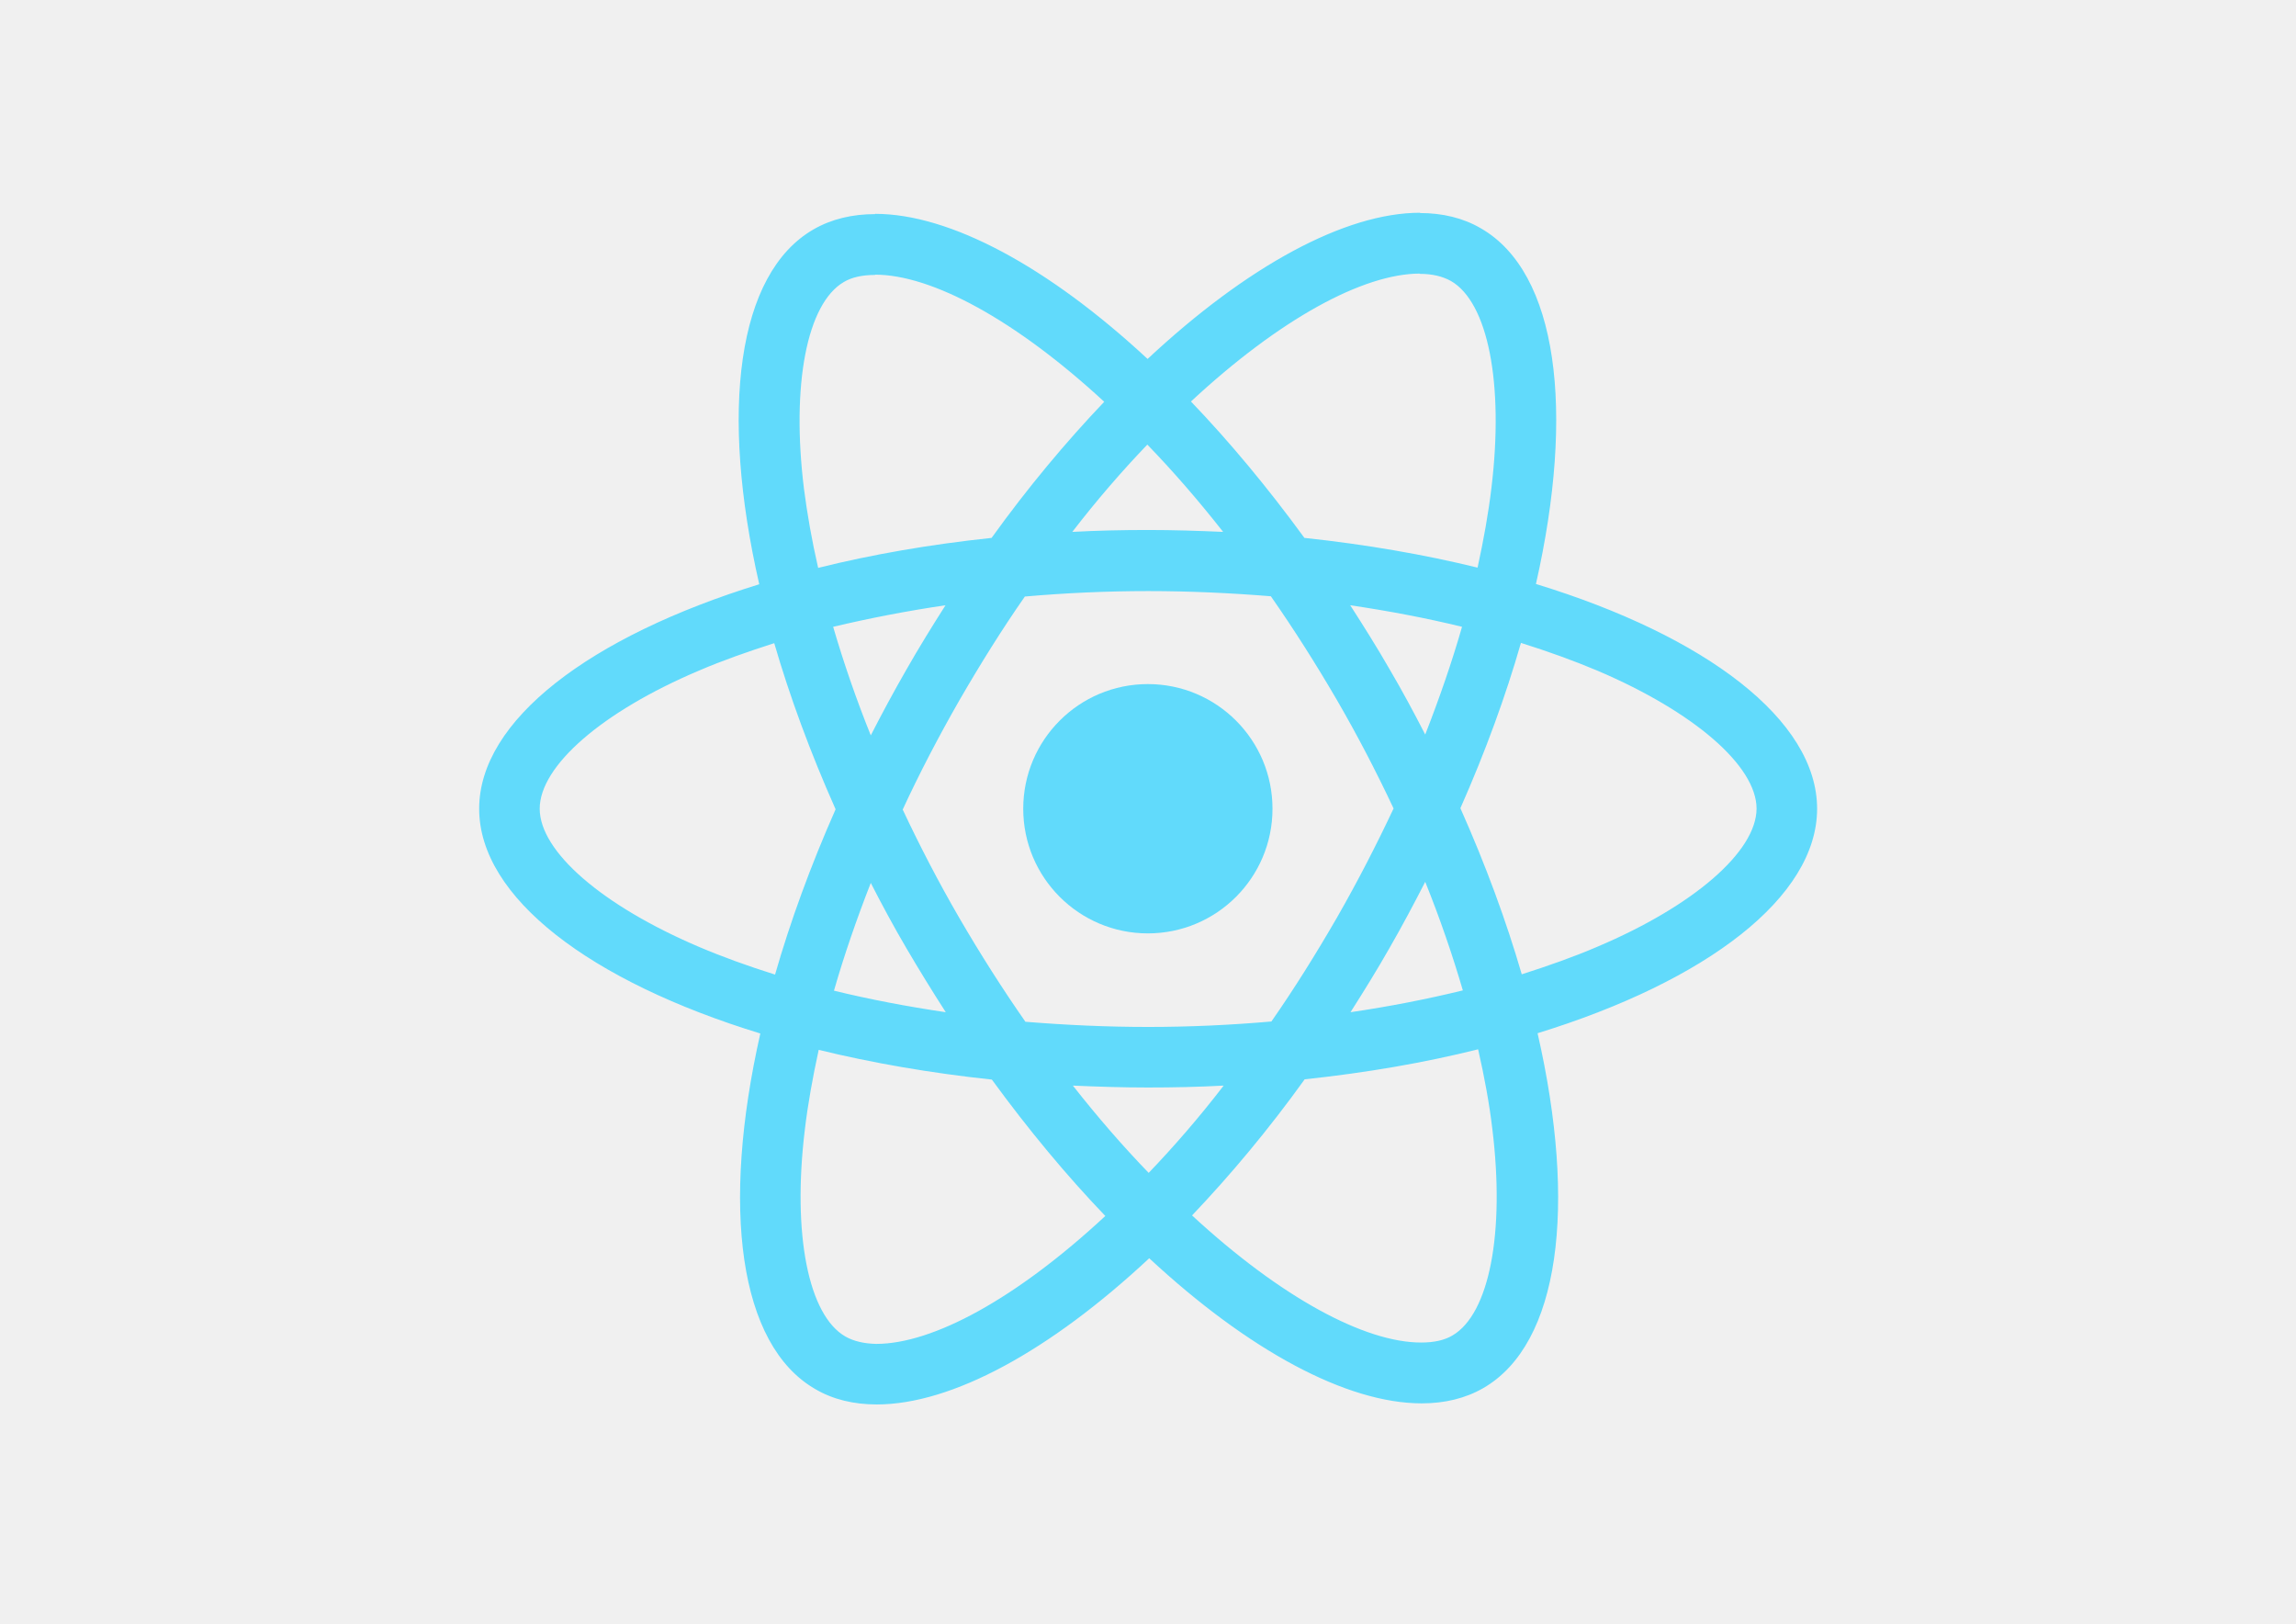
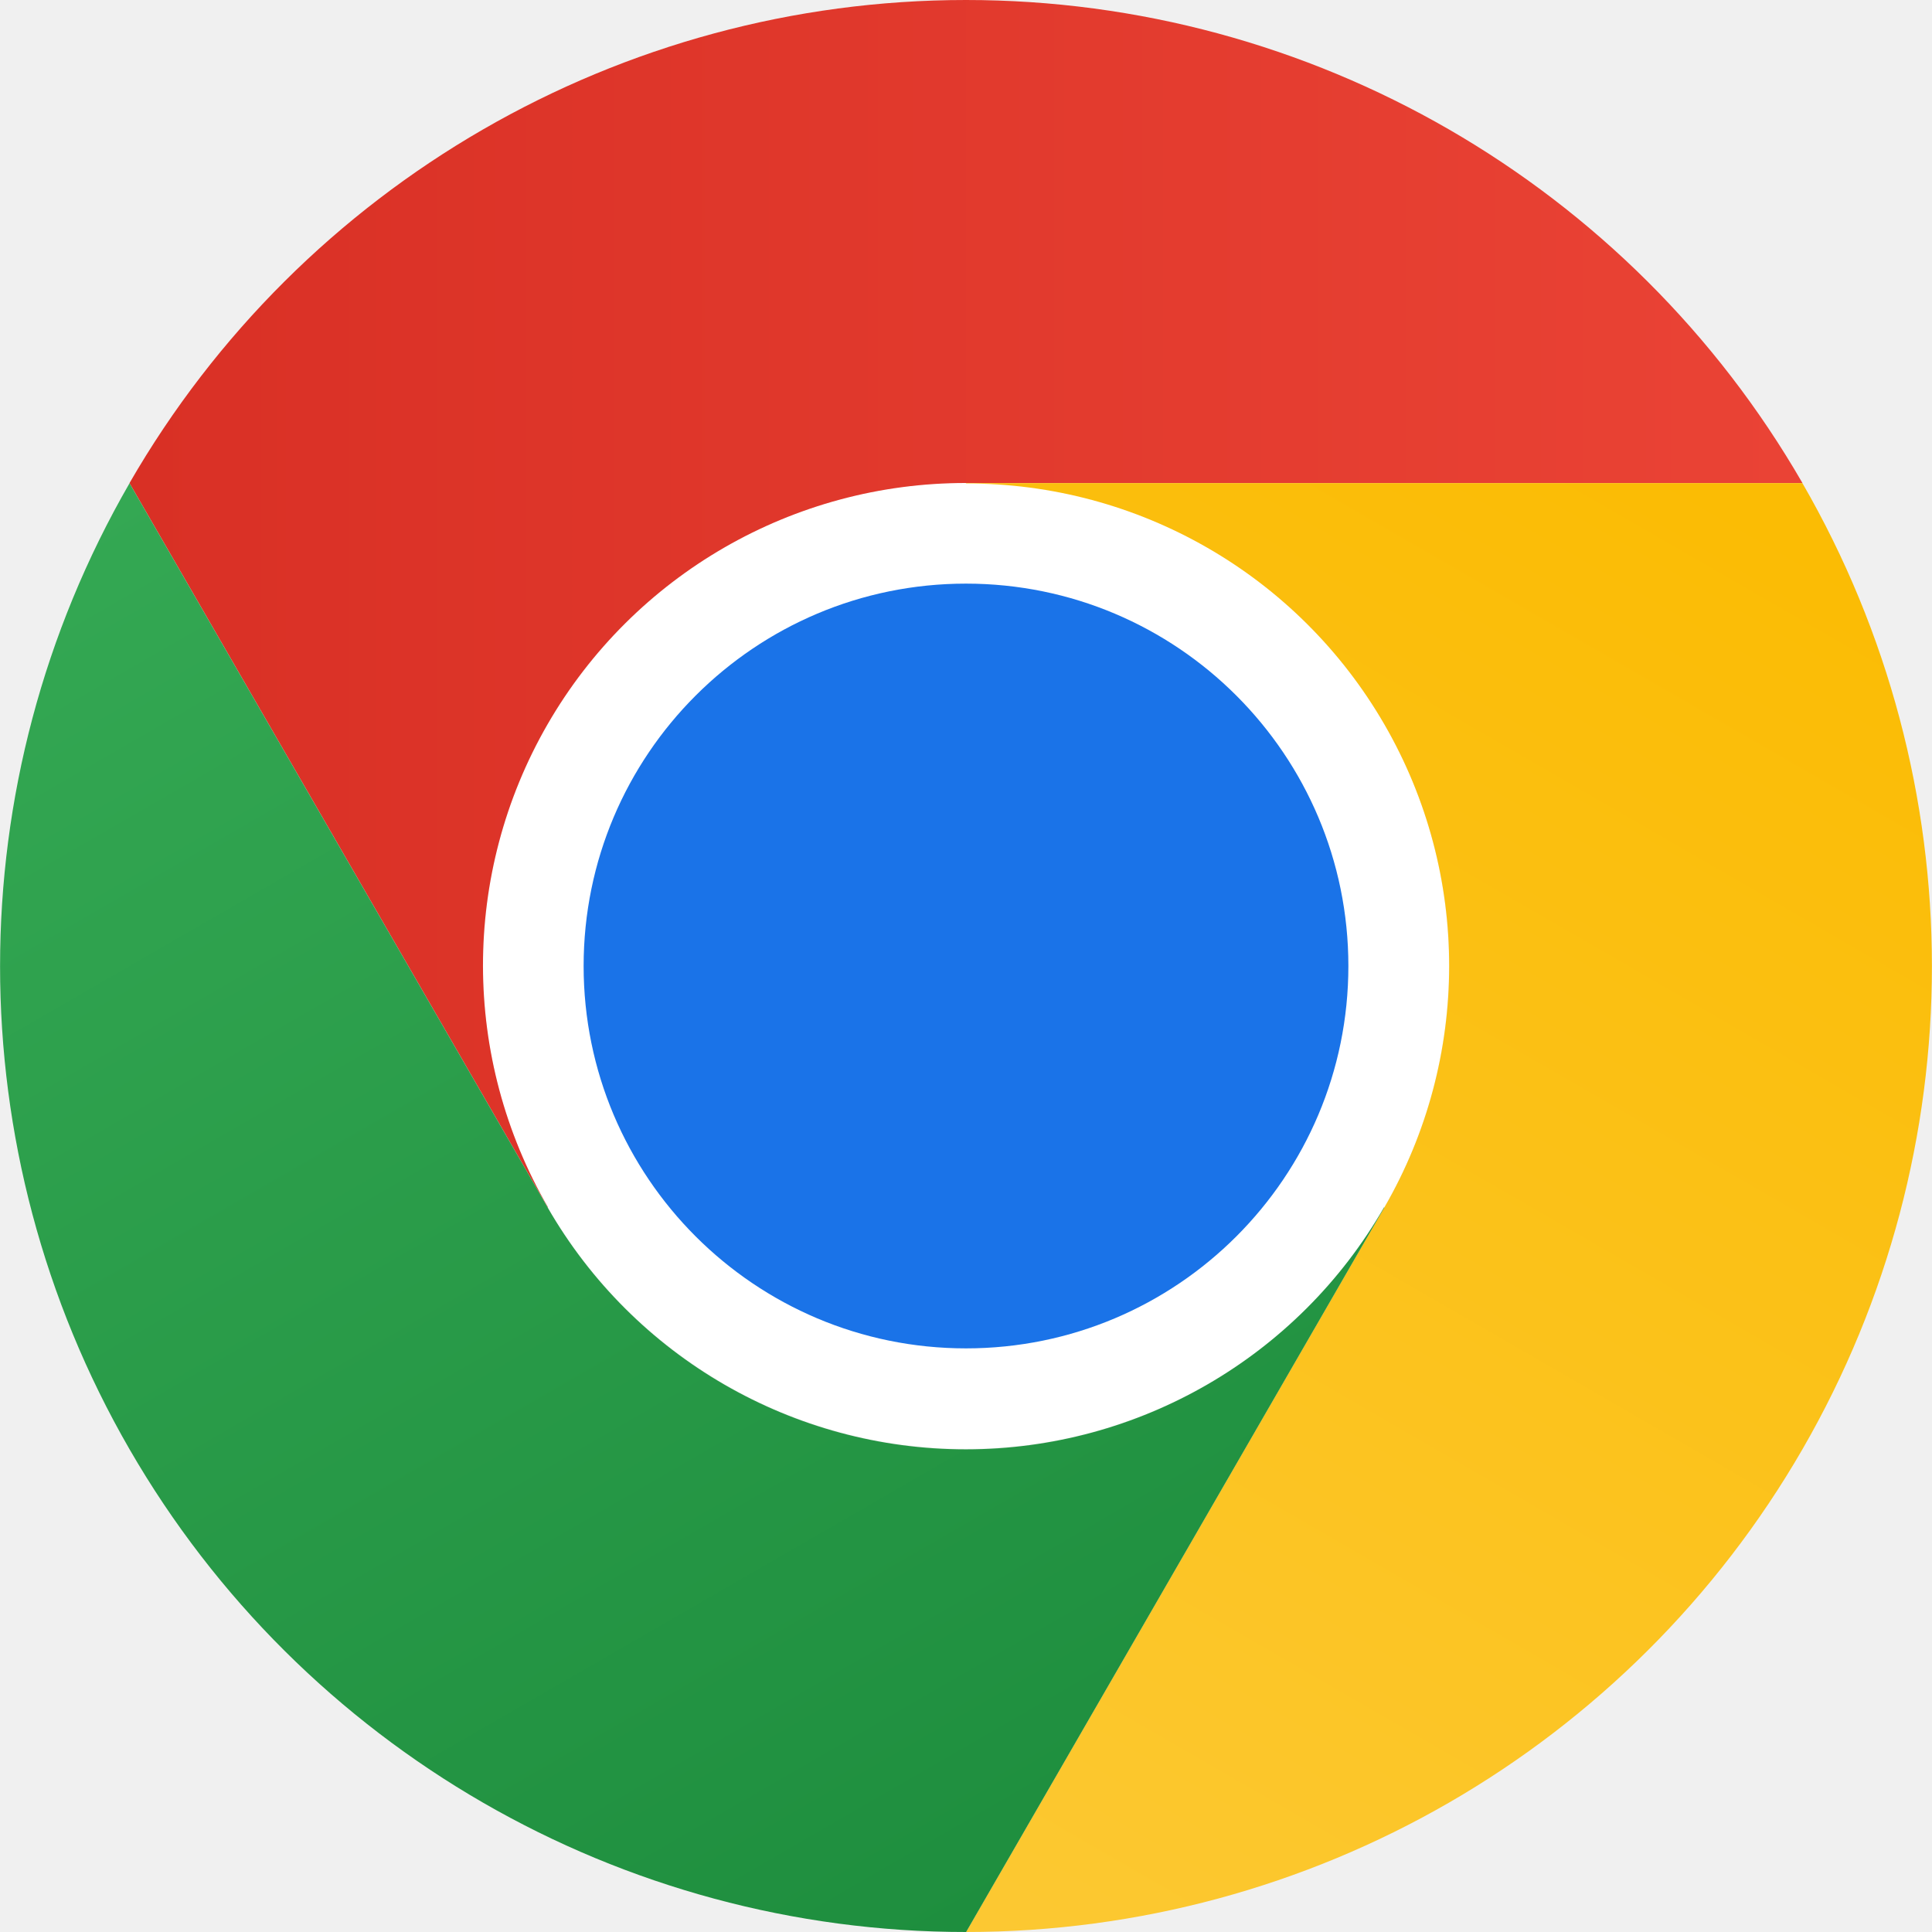
- <svg xmlns="http://www.w3.org/2000/svg" viewBox="0 0 841.9 595.3">
-   <g fill="#61DAFB">
-     <path d="M666.3 296.5c0-32.5-40.7-63.3-103.1-82.4 14.4-63.6 8-114.2-20.2-130.4-6.5-3.8-14.1-5.6-22.4-5.6v22.3c4.6 0 8.3.9 11.4 2.6 13.6 7.8 19.5 37.5 14.9 75.7-1.1 9.4-2.9 19.3-5.1 29.4-19.6-4.8-41-8.5-63.5-10.9-13.5-18.5-27.5-35.3-41.6-50 32.6-30.3 63.2-46.9 84-46.9V78c-27.5 0-63.5 19.6-99.9 53.6-36.4-33.8-72.4-53.2-99.9-53.2v22.3c20.7 0 51.4 16.5 84 46.6-14 14.7-28 31.4-41.3 49.9-22.6 2.4-44 6.1-63.6 11-2.3-10-4-19.7-5.2-29-4.7-38.2 1.1-67.9 14.6-75.8 3-1.8 6.9-2.6 11.5-2.6V78.5c-8.4 0-16 1.8-22.6 5.6-28.1 16.2-34.4 66.7-19.9 130.1-62.2 19.2-102.7 49.9-102.7 82.3 0 32.5 40.7 63.3 103.1 82.4-14.4 63.6-8 114.2 20.2 130.4 6.5 3.8 14.1 5.6 22.5 5.6 27.5 0 63.5-19.6 99.9-53.6 36.4 33.8 72.4 53.2 99.9 53.2 8.4 0 16-1.8 22.6-5.6 28.1-16.2 34.4-66.7 19.9-130.1 62-19.1 102.5-49.9 102.5-82.3zm-130.2-66.7c-3.7 12.9-8.3 26.2-13.5 39.5-4.1-8-8.4-16-13.1-24-4.6-8-9.5-15.8-14.4-23.4 14.2 2.1 27.9 4.7 41 7.9zm-45.8 106.5c-7.8 13.5-15.8 26.3-24.1 38.2-14.9 1.3-30 2-45.2 2-15.1 0-30.2-.7-45-1.9-8.3-11.9-16.4-24.6-24.2-38-7.6-13.1-14.5-26.4-20.8-39.8 6.2-13.4 13.2-26.8 20.7-39.9 7.8-13.5 15.8-26.3 24.1-38.2 14.9-1.3 30-2 45.2-2 15.1 0 30.2.7 45 1.9 8.3 11.9 16.4 24.6 24.2 38 7.6 13.1 14.5 26.4 20.8 39.8-6.3 13.4-13.2 26.8-20.7 39.9zm32.3-13c5.4 13.4 10 26.8 13.8 39.8-13.1 3.2-26.9 5.9-41.2 8 4.9-7.7 9.8-15.6 14.4-23.7 4.6-8 8.9-16.1 13-24.1zM421.2 430c-9.3-9.6-18.6-20.3-27.8-32 9 .4 18.2.7 27.5.7 9.4 0 18.7-.2 27.8-.7-9 11.7-18.3 22.4-27.5 32zm-74.4-58.9c-14.2-2.1-27.9-4.7-41-7.9 3.7-12.9 8.3-26.2 13.5-39.5 4.1 8 8.4 16 13.1 24 4.7 8 9.5 15.8 14.4 23.4zM420.7 163c9.3 9.6 18.6 20.3 27.8 32-9-.4-18.2-.7-27.5-.7-9.4 0-18.7.2-27.8.7 9-11.7 18.3-22.4 27.5-32zm-74 58.9c-4.9 7.7-9.8 15.6-14.4 23.7-4.6 8-8.9 16-13 24-5.4-13.4-10-26.8-13.8-39.8 13.1-3.1 26.9-5.8 41.2-7.9zm-90.5 125.2c-35.4-15.1-58.3-34.9-58.3-50.6 0-15.7 22.9-35.6 58.3-50.6 8.6-3.7 18-7 27.7-10.1 5.7 19.6 13.2 40 22.5 60.9-9.2 20.8-16.6 41.1-22.2 60.6-9.9-3.1-19.3-6.5-28-10.2zM310 490c-13.6-7.8-19.5-37.5-14.9-75.7 1.1-9.4 2.9-19.3 5.1-29.4 19.6 4.8 41 8.5 63.5 10.9 13.5 18.5 27.5 35.3 41.6 50-32.6 30.3-63.2 46.9-84 46.9-4.5-.1-8.3-1-11.3-2.7zm237.2-76.2c4.7 38.2-1.1 67.9-14.6 75.8-3 1.8-6.9 2.6-11.5 2.6-20.7 0-51.4-16.5-84-46.6 14-14.7 28-31.4 41.3-49.9 22.6-2.4 44-6.1 63.6-11 2.3 10.1 4.1 19.8 5.2 29.1zm38.5-66.7c-8.6 3.7-18 7-27.7 10.1-5.7-19.6-13.2-40-22.5-60.9 9.2-20.8 16.6-41.1 22.2-60.6 9.9 3.1 19.3 6.5 28.1 10.2 35.4 15.1 58.3 34.9 58.3 50.6-.1 15.7-23 35.6-58.4 50.6zM320.8 78.4z" />
-     <circle cx="420.9" cy="296.5" r="45.7" />
-     <path d="M520.5 78.1z" />
-   </g>
+ <svg xmlns="http://www.w3.org/2000/svg" viewBox="0 0 48 48" height="48" width="48">
+   <defs>
+     <linearGradient id="a" x1="3.217" y1="15" x2="44.781" y2="15" gradientUnits="userSpaceOnUse">
+       <stop offset="0" stop-color="#d93025" />
+       <stop offset="1" stop-color="#ea4335" />
+     </linearGradient>
+     <linearGradient id="b" x1="20.722" y1="47.679" x2="41.504" y2="11.684" gradientUnits="userSpaceOnUse">
+       <stop offset="0" stop-color="#fcc934" />
+       <stop offset="1" stop-color="#fbbc04" />
+     </linearGradient>
+     <linearGradient id="c" x1="26.598" y1="46.502" x2="5.816" y2="10.506" gradientUnits="userSpaceOnUse">
+       <stop offset="0" stop-color="#1e8e3e" />
+       <stop offset="1" stop-color="#34a853" />
+     </linearGradient>
+   </defs>
+   <circle cx="24" cy="23.995" r="12" style="fill:#fff" />
+   <path d="M3.215,36A24,24,0,1,0,12,3.215,24,24,0,0,0,3.215,36ZM34.392,18A12,12,0,1,1,18,13.608,12,12,0,0,1,34.392,18Z" style="fill:none" />
+   <path d="M24,12H44.781a23.994,23.994,0,0,0-41.564.003L13.608,30l.009-.002A11.985,11.985,0,0,1,24,12Z" style="fill:url(#a)" />
+   <circle cx="24" cy="24" r="9.5" style="fill:#1a73e8" />
+   <path d="M34.391,30.003,24.001,48A23.994,23.994,0,0,0,44.78,12.003H23.999l-.003.009A11.985,11.985,0,0,1,34.391,30.003Z" style="fill:url(#b)" />
+   <path d="M13.609,30.003,3.218,12.006A23.994,23.994,0,0,0,24.003,48L34.393,30.003l-.007-.007a11.985,11.985,0,0,1-20.778.007Z" style="fill:url(#c)" />
</svg>
